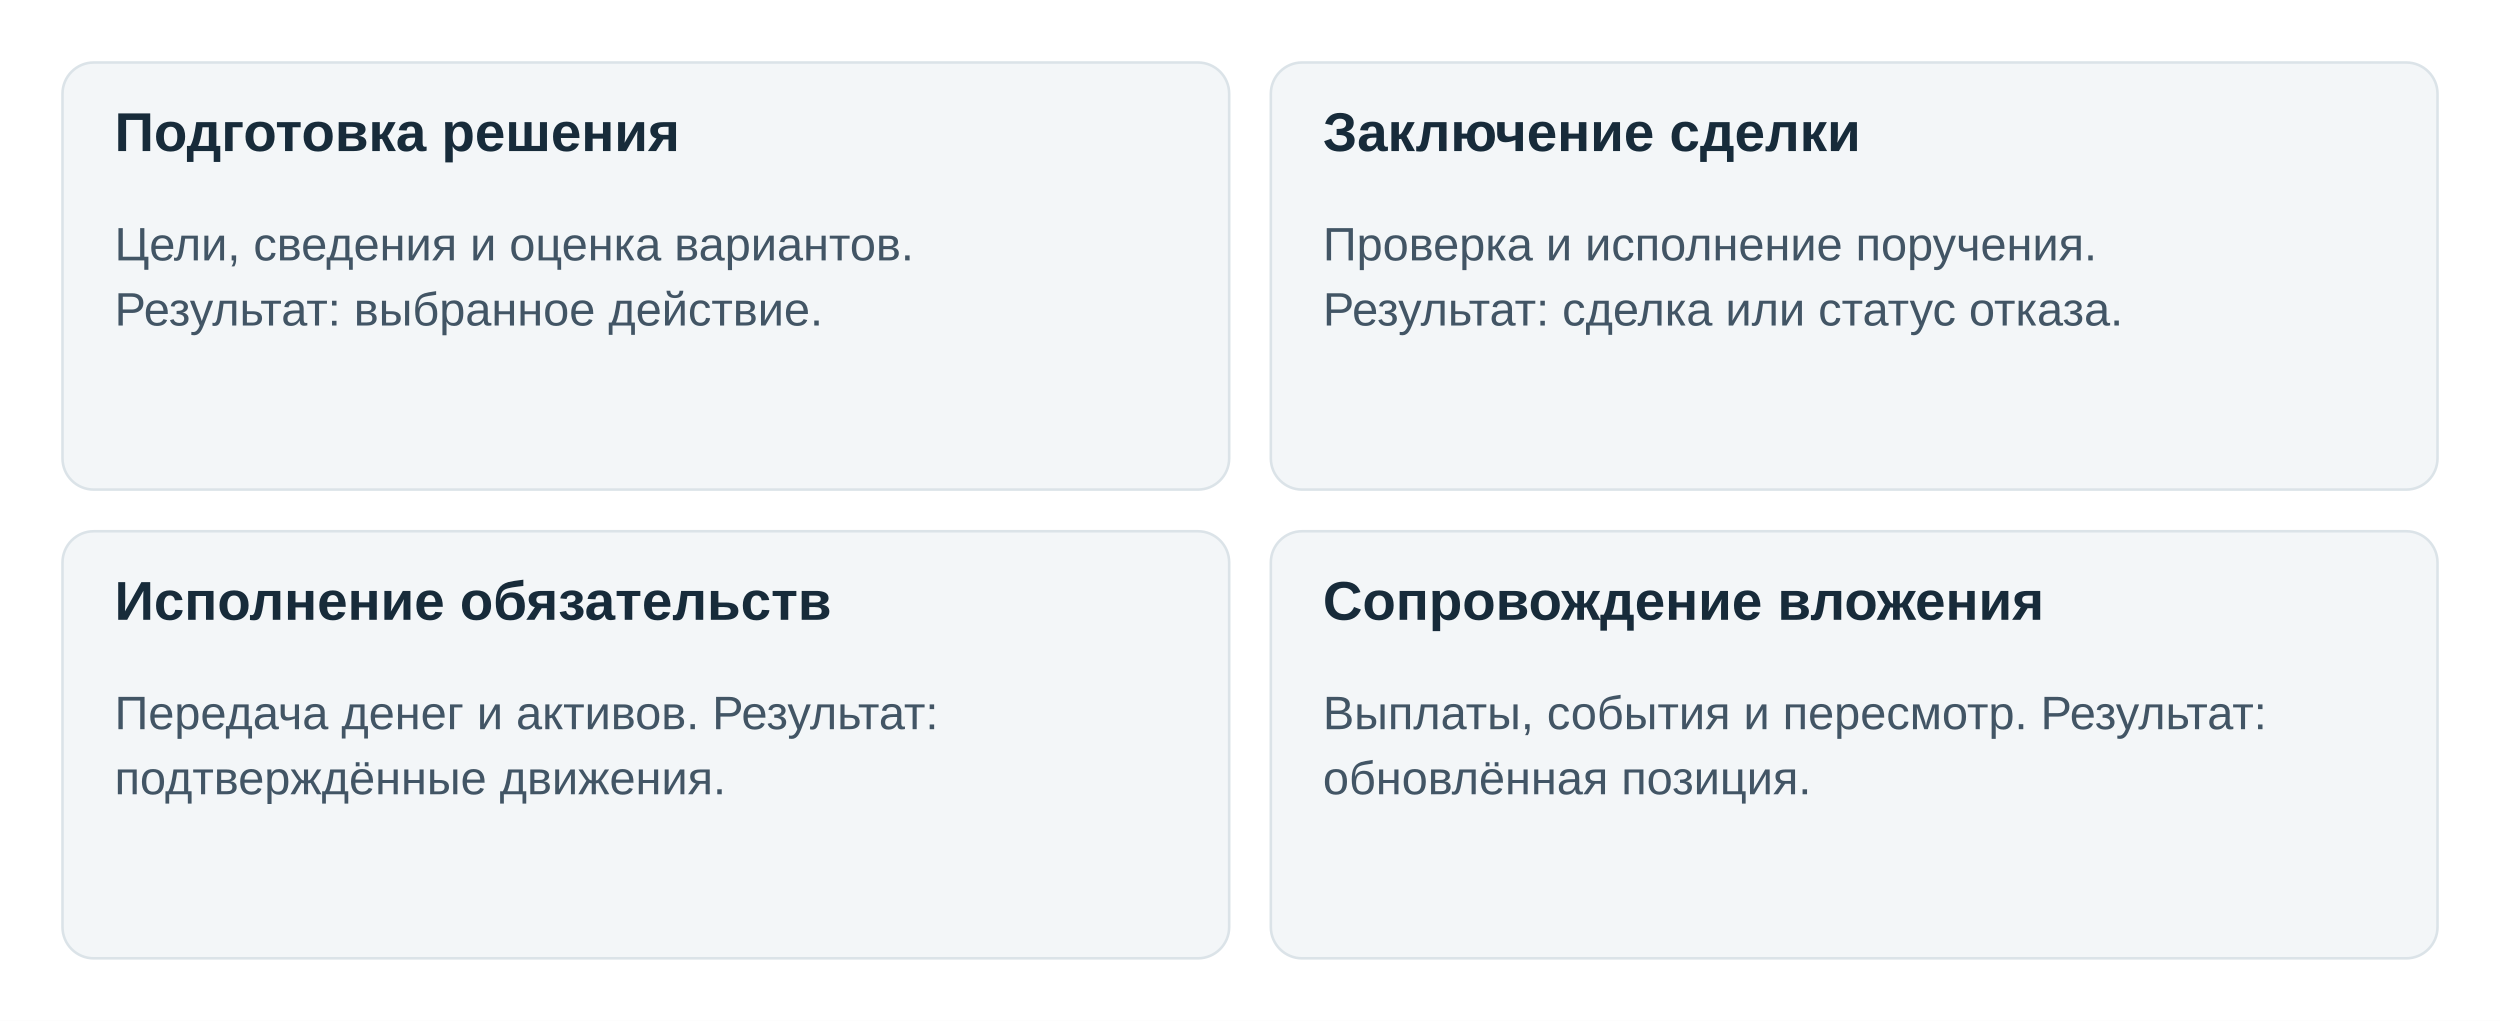
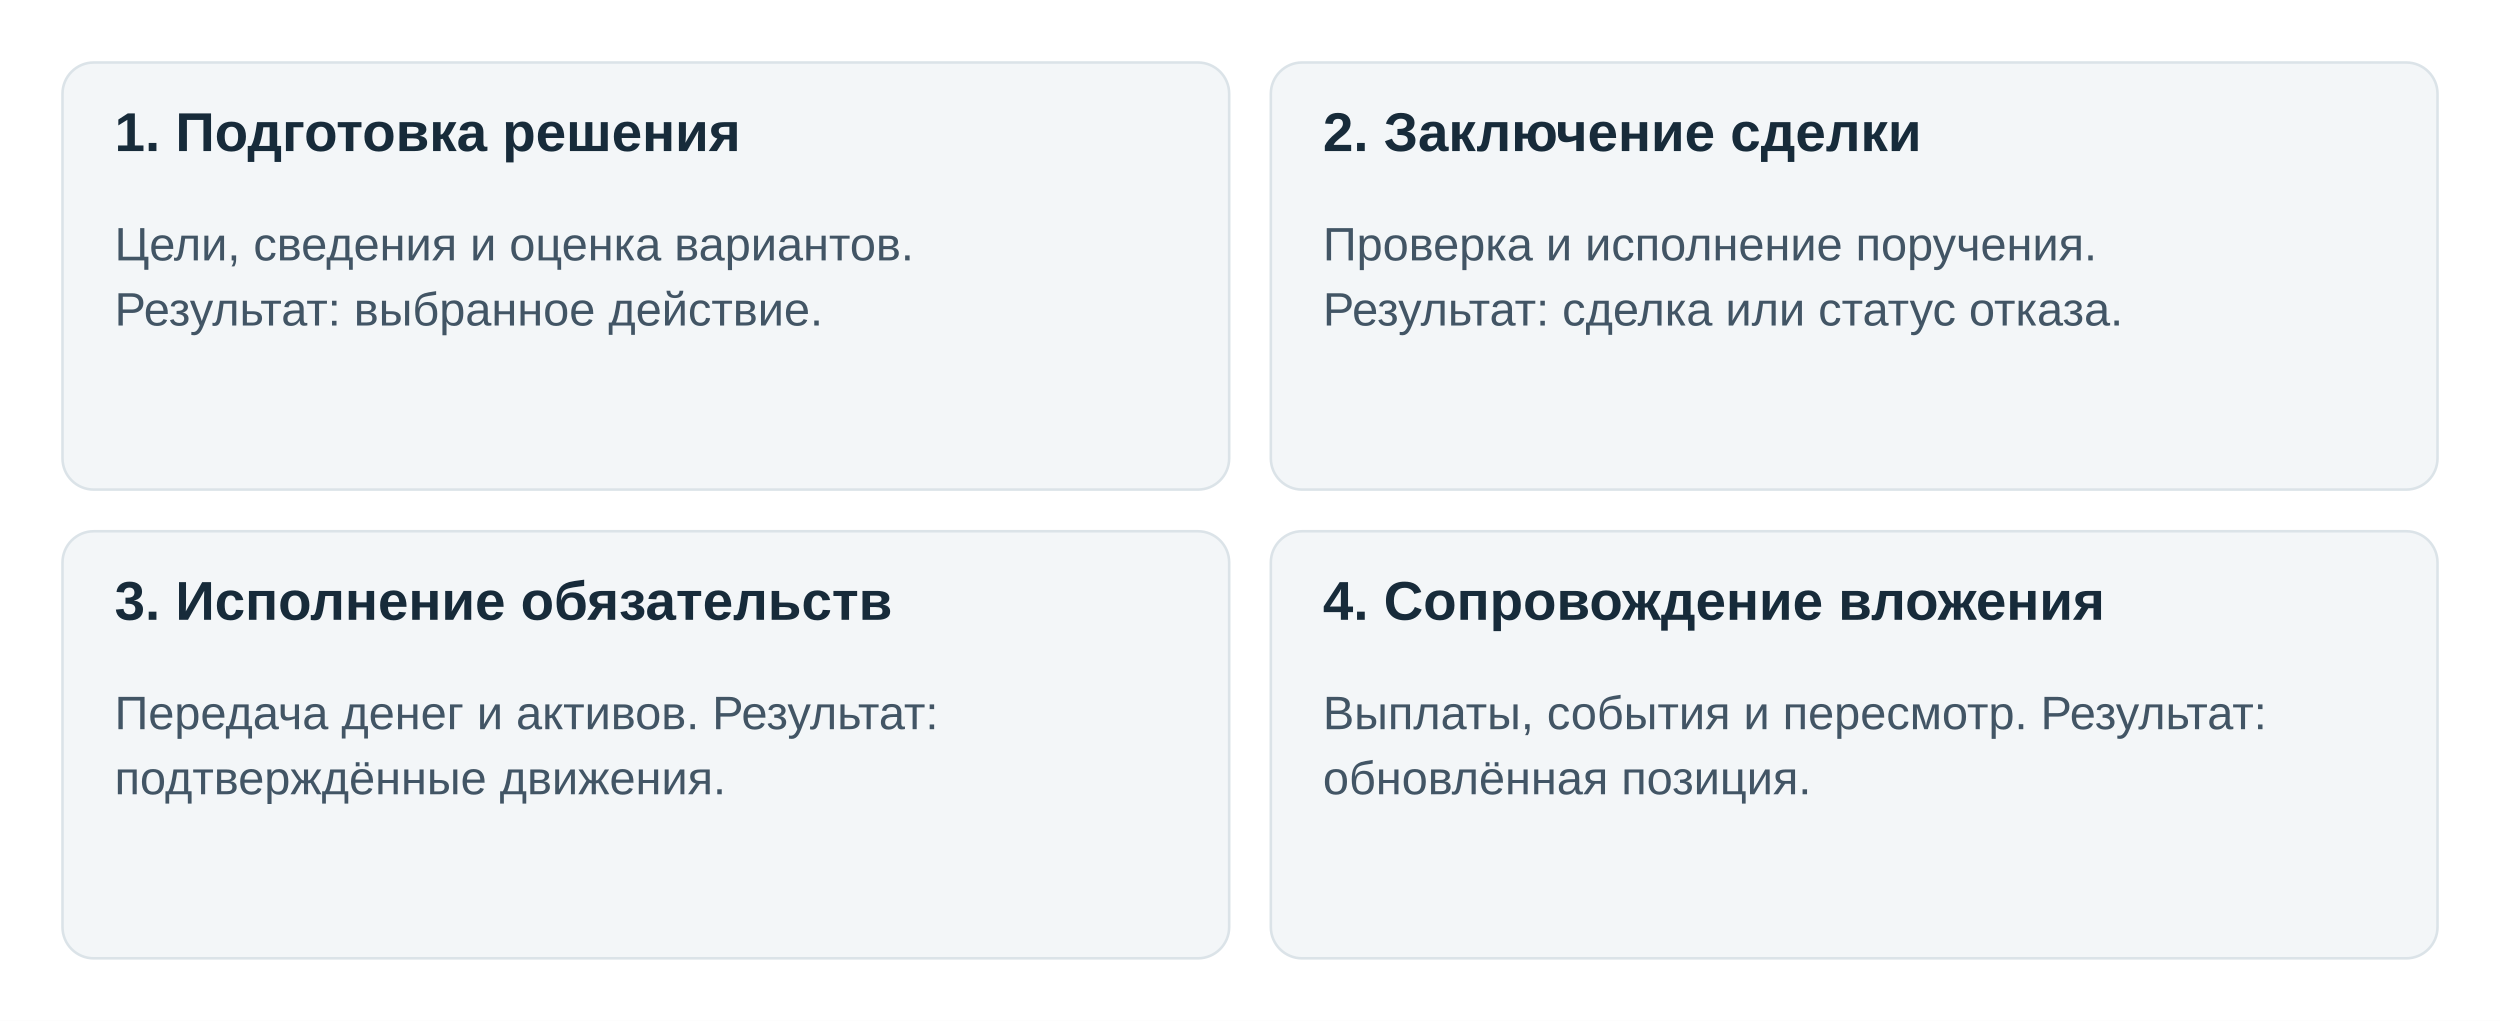
<svg xmlns="http://www.w3.org/2000/svg" width="960" height="392" viewBox="0 0 960 392" role="img">
  <rect width="100%" height="100%" fill="#ffffff" />
  <rect x="24.0" y="24" width="448.0" height="164" rx="12" fill="#f3f6f8" stroke="#dbe3e8" />
-   <text x="44.0" y="58" font-family="Arial, sans-serif" font-size="21" font-weight="700" fill="#172b3a">Подготовка решения</text>
+   <text x="44.0" y="58" font-family="Arial, sans-serif" font-size="21" font-weight="700" fill="#172b3a">1. Подготовка решения</text>
  <text x="44.0" y="100" font-family="Arial, sans-serif" font-size="18" fill="#425565">Цели, сведения и оценка вариантов.</text>
  <text x="44.0" y="125" font-family="Arial, sans-serif" font-size="18" fill="#425565">Результат: выбранное действие.</text>
  <rect x="488.0" y="24" width="448.0" height="164" rx="12" fill="#f3f6f8" stroke="#dbe3e8" />
-   <text x="508.0" y="58" font-family="Arial, sans-serif" font-size="21" font-weight="700" fill="#172b3a">Заключение сделки</text>
+   <text x="508.0" y="58" font-family="Arial, sans-serif" font-size="21" font-weight="700" fill="#172b3a">2. Заключение сделки</text>
  <text x="508.0" y="100" font-family="Arial, sans-serif" font-size="18" fill="#425565">Проверка и исполнение поручения.</text>
  <text x="508.0" y="125" font-family="Arial, sans-serif" font-size="18" fill="#425565">Результат: сделка или статус отказа.</text>
  <rect x="24.0" y="204" width="448.0" height="164" rx="12" fill="#f3f6f8" stroke="#dbe3e8" />
-   <text x="44.0" y="238" font-family="Arial, sans-serif" font-size="21" font-weight="700" fill="#172b3a">Исполнение обязательств</text>
+   <text x="44.0" y="238" font-family="Arial, sans-serif" font-size="21" font-weight="700" fill="#172b3a">3. Исполнение обязательств</text>
  <text x="44.0" y="280" font-family="Arial, sans-serif" font-size="18" fill="#425565">Передача денег и активов. Результат:</text>
  <text x="44.0" y="305" font-family="Arial, sans-serif" font-size="18" fill="#425565">подтверждённые движения.</text>
  <rect x="488.0" y="204" width="448.0" height="164" rx="12" fill="#f3f6f8" stroke="#dbe3e8" />
-   <text x="508.0" y="238" font-family="Arial, sans-serif" font-size="21" font-weight="700" fill="#172b3a">Сопровождение вложения</text>
+   <text x="508.0" y="238" font-family="Arial, sans-serif" font-size="21" font-weight="700" fill="#172b3a">4. Сопровождение вложения</text>
  <text x="508.0" y="280" font-family="Arial, sans-serif" font-size="18" fill="#425565">Выплаты, события и пересмотр. Результат:</text>
  <text x="508.0" y="305" font-family="Arial, sans-serif" font-size="18" fill="#425565">обновлённая позиция.</text>
</svg>
